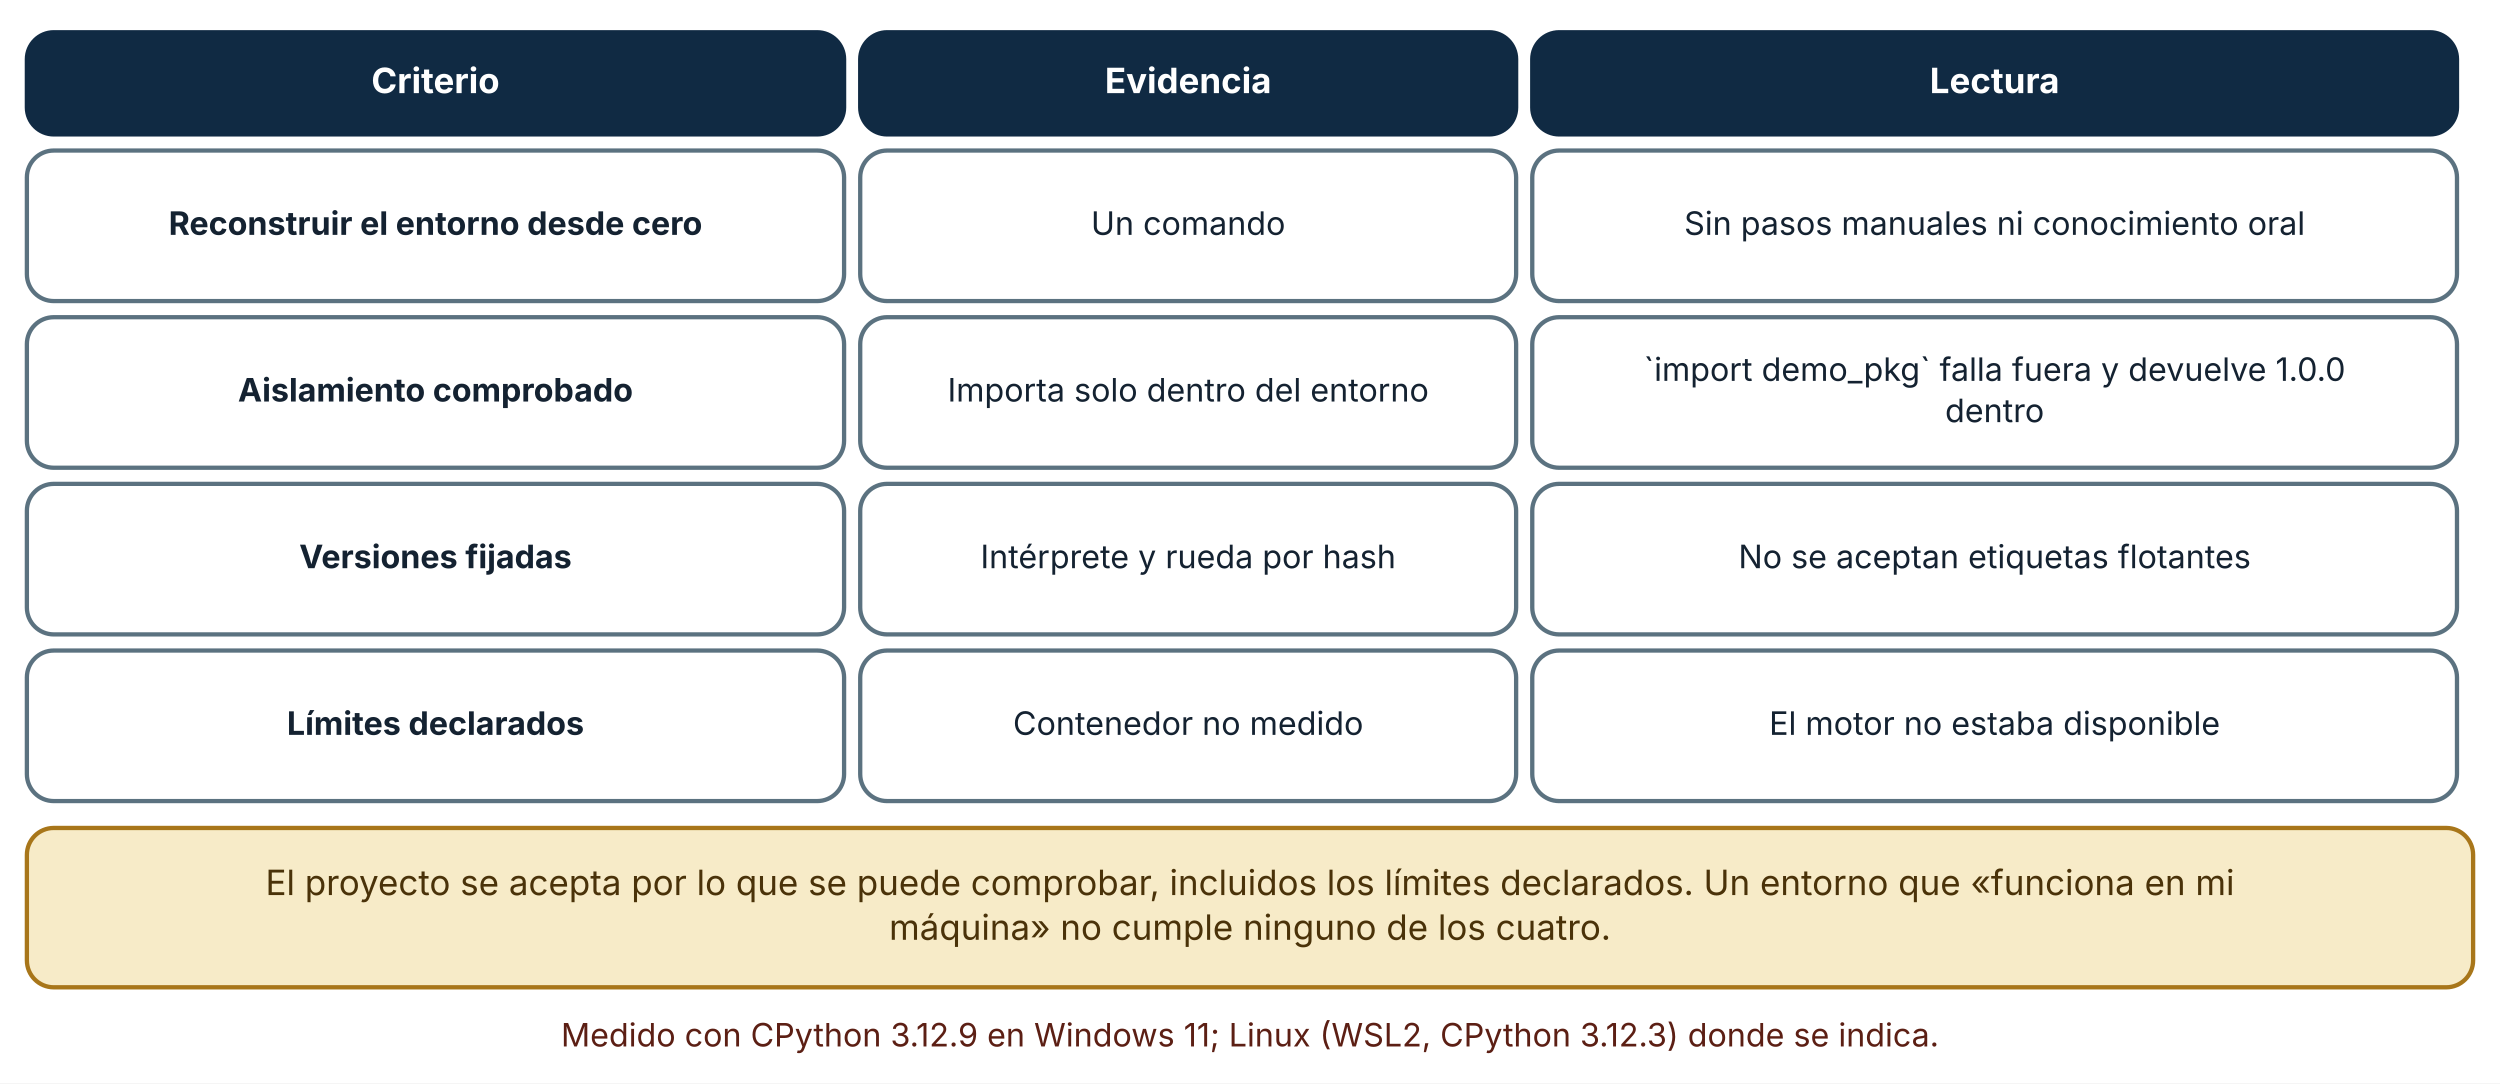
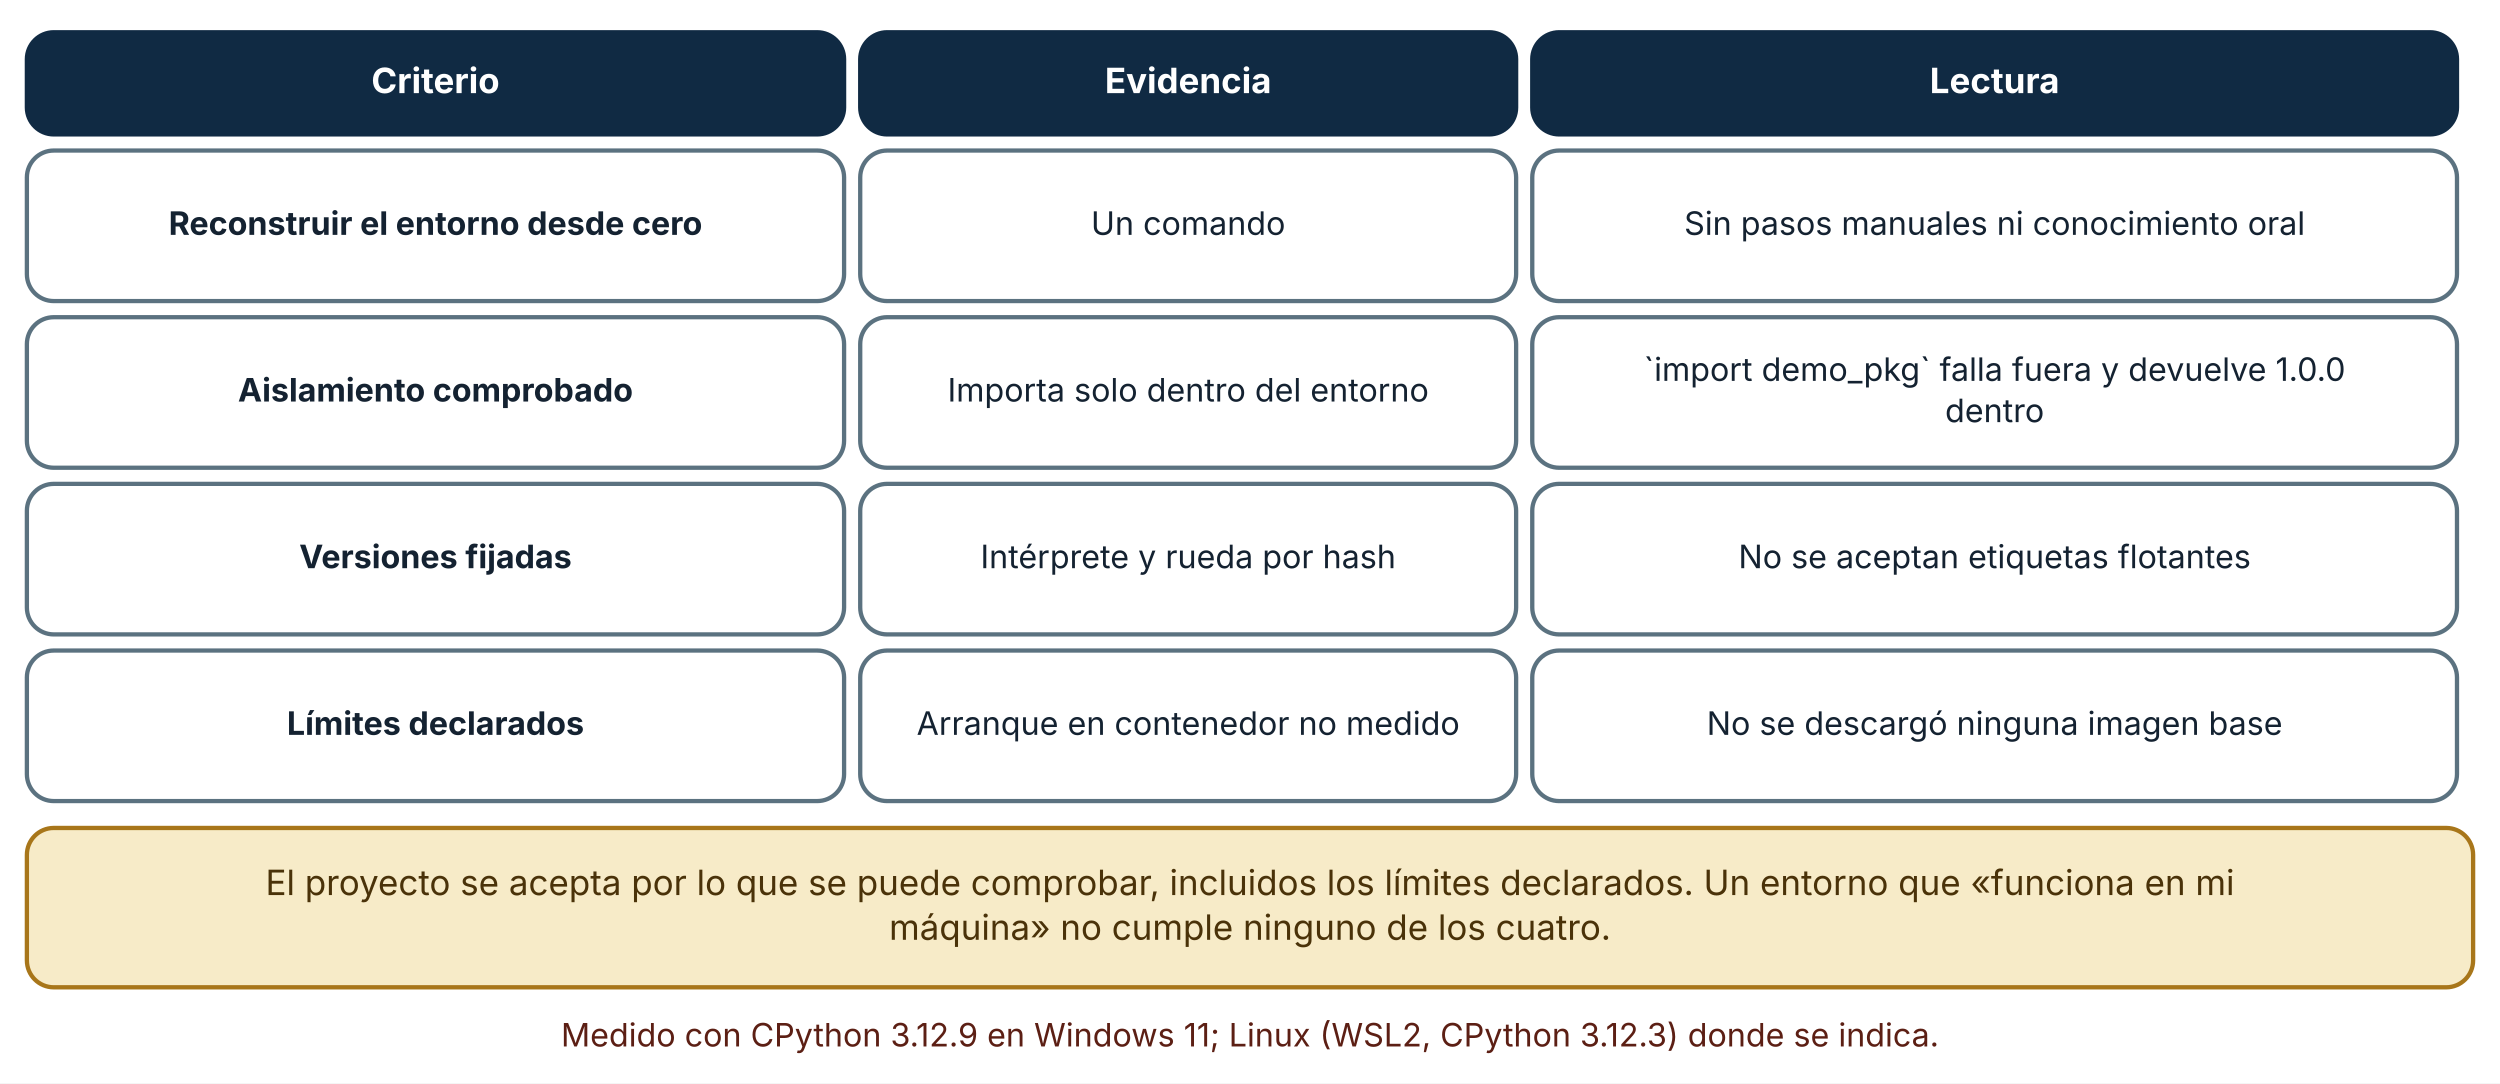
<svg xmlns="http://www.w3.org/2000/svg" viewBox="0 0 930 403" width="930" height="403" role="img" aria-labelledby="t d" font-family="Inter, 'Segoe UI', system-ui, -apple-system, sans-serif">
  <defs>
    <marker id="arrow" viewBox="0 0 10 10" refX="9" refY="5" markerWidth="8" markerHeight="8" orient="auto-start-reverse">
      <path d="M0,0 L10,5 L0,10 z" fill="#32505f" />
    </marker>
    <marker id="arrow-coral" viewBox="0 0 10 10" refX="9" refY="5" markerWidth="8" markerHeight="8" orient="auto-start-reverse">
      <path d="M0,0 L10,5 L0,10 z" fill="#c0432f" />
    </marker>
  </defs>
  <rect width="930" height="403" fill="#ffffff" />
  <rect x="10" y="12" width="304" height="38" rx="10" fill="#102a43" stroke="#102a43" stroke-width="1.6" />
  <text x="162" y="34.64" font-size="13" text-anchor="middle" font-weight="700" fill="#ffffff">
    <tspan x="162" dy="0">Criterio</tspan>
  </text>
  <rect x="320" y="12" width="244" height="38" rx="10" fill="#102a43" stroke="#102a43" stroke-width="1.6" />
  <text x="442" y="34.64" font-size="13" text-anchor="middle" font-weight="700" fill="#ffffff">
    <tspan x="442" dy="0">Evidencia</tspan>
  </text>
  <rect x="570" y="12" width="344" height="38" rx="10" fill="#102a43" stroke="#102a43" stroke-width="1.6" />
  <text x="742" y="34.64" font-size="13" text-anchor="middle" font-weight="700" fill="#ffffff">
    <tspan x="742" dy="0">Lectura</tspan>
  </text>
  <rect x="10" y="56" width="304" height="56" rx="10" fill="#ffffff" stroke="#5b7280" stroke-width="1.6" />
  <text x="162" y="87.36" font-size="12" text-anchor="middle" font-weight="700" fill="#142231">
    <tspan x="162" dy="0">Reconstruir el entorno desde cero</tspan>
  </text>
  <rect x="320" y="56" width="244" height="56" rx="10" fill="#ffffff" stroke="#5b7280" stroke-width="1.6" />
  <text x="442" y="87.36" font-size="12" text-anchor="middle" font-weight="400" fill="#142231">
    <tspan x="442" dy="0">Un comando</tspan>
  </text>
  <rect x="570" y="56" width="344" height="56" rx="10" fill="#ffffff" stroke="#5b7280" stroke-width="1.6" />
  <text x="742" y="87.36" font-size="12" text-anchor="middle" font-weight="400" fill="#142231">
    <tspan x="742" dy="0">Sin pasos manuales ni conocimiento oral</tspan>
  </text>
  <rect x="10" y="118" width="304" height="56" rx="10" fill="#ffffff" stroke="#5b7280" stroke-width="1.6" />
  <text x="162" y="149.36" font-size="12" text-anchor="middle" font-weight="700" fill="#142231">
    <tspan x="162" dy="0">Aislamiento comprobado</tspan>
  </text>
  <rect x="320" y="118" width="244" height="56" rx="10" fill="#ffffff" stroke="#5b7280" stroke-width="1.6" />
  <text x="442" y="149.36" font-size="12" text-anchor="middle" font-weight="400" fill="#142231">
    <tspan x="442" dy="0">Importa solo dentro del entorno</tspan>
  </text>
  <rect x="570" y="118" width="344" height="56" rx="10" fill="#ffffff" stroke="#5b7280" stroke-width="1.6" />
  <text x="742" y="141.68" font-size="12" text-anchor="middle" font-weight="400" fill="#142231">
    <tspan x="742" dy="0">`import demo_pkg` falla fuera y devuelve 1.0.0</tspan>
  </text>
  <text x="742" y="157.04" font-size="12" text-anchor="middle" font-weight="400" fill="#142231">
    <tspan x="742" dy="0">dentro</tspan>
  </text>
  <rect x="10" y="180" width="304" height="56" rx="10" fill="#ffffff" stroke="#5b7280" stroke-width="1.6" />
  <text x="162" y="211.36" font-size="12" text-anchor="middle" font-weight="700" fill="#142231">
    <tspan x="162" dy="0">Versiones fijadas</tspan>
  </text>
  <rect x="320" y="180" width="244" height="56" rx="10" fill="#ffffff" stroke="#5b7280" stroke-width="1.6" />
  <text x="442" y="211.36" font-size="12" text-anchor="middle" font-weight="400" fill="#142231">
    <tspan x="442" dy="0">Intérprete y rueda por hash</tspan>
  </text>
  <rect x="570" y="180" width="344" height="56" rx="10" fill="#ffffff" stroke="#5b7280" stroke-width="1.6" />
  <text x="742" y="211.36" font-size="12" text-anchor="middle" font-weight="400" fill="#142231">
    <tspan x="742" dy="0">No se aceptan etiquetas flotantes</tspan>
  </text>
  <rect x="10" y="242" width="304" height="56" rx="10" fill="#ffffff" stroke="#5b7280" stroke-width="1.6" />
  <text x="162" y="273.36" font-size="12" text-anchor="middle" font-weight="700" fill="#142231">
    <tspan x="162" dy="0">Límites declarados</tspan>
  </text>
  <rect x="320" y="242" width="244" height="56" rx="10" fill="#ffffff" stroke="#5b7280" stroke-width="1.6" />
  <text x="442" y="273.36" font-size="12" text-anchor="middle" font-weight="400" fill="#142231">
-     <tspan x="442" dy="0">Contenedor no medido</tspan>
+     <tspan x="442" dy="0">Arranque en contenedor no medido</tspan>
  </text>
  <rect x="570" y="242" width="344" height="56" rx="10" fill="#ffffff" stroke="#5b7280" stroke-width="1.6" />
  <text x="742" y="273.36" font-size="12" text-anchor="middle" font-weight="400" fill="#142231">
-     <tspan x="742" dy="0">El motor no estaba disponible</tspan>
+     <tspan x="742" dy="0">No se descargó ninguna imagen base</tspan>
  </text>
  <rect x="10" y="308" width="910" height="59.28" rx="10" fill="#f7ebc8" stroke="#a8761a" stroke-width="1.6" />
  <text x="465" y="332.96" font-size="13" text-anchor="middle" font-weight="400" fill="#4a3209">
    <tspan x="465" dy="0">El proyecto se acepta por lo que se puede comprobar, incluidos los límites declarados. Un entorno que «funciona en mi</tspan>
  </text>
  <text x="465" y="349.6" font-size="13" text-anchor="middle" font-weight="400" fill="#4a3209">
    <tspan x="465" dy="0">máquina» no cumple ninguno de los cuatro.</tspan>
  </text>
  <text x="465" y="389.28" font-size="12" text-anchor="middle" font-weight="400" fill="#5c1f14">
    <tspan x="465" dy="0">Medido con CPython 3.12.9 en Windows 11; Linux (WSL2, CPython 3.12.3) donde se indica.</tspan>
  </text>
</svg>
